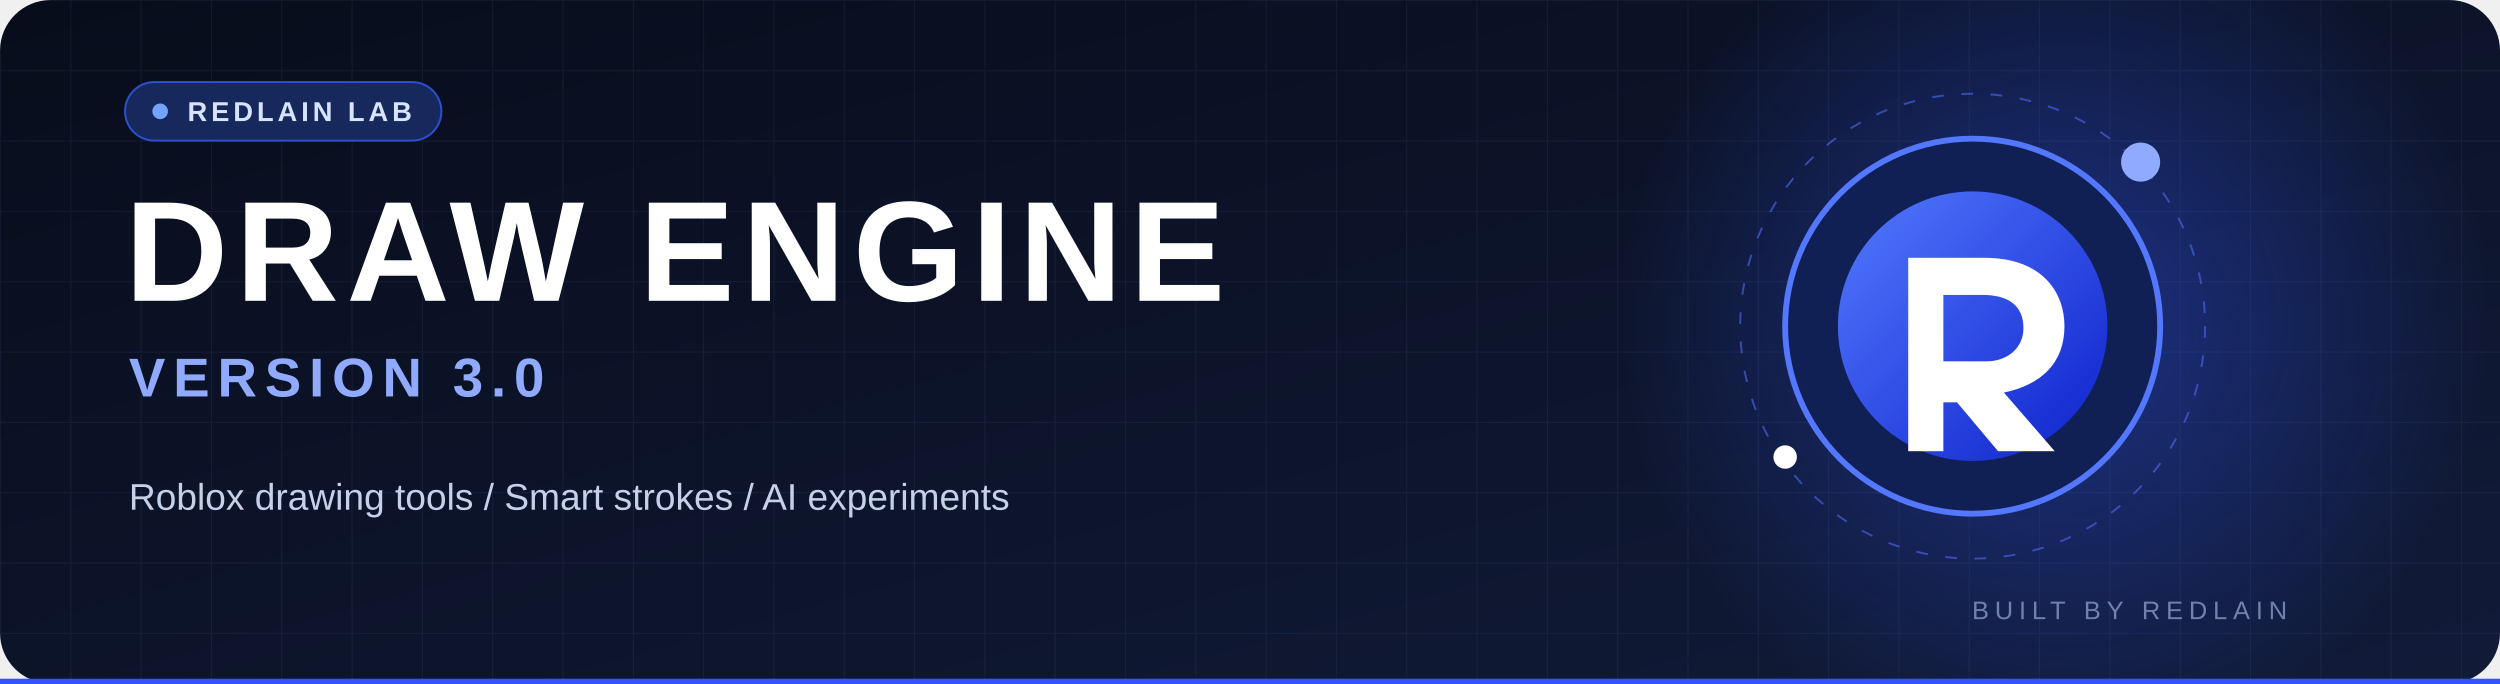
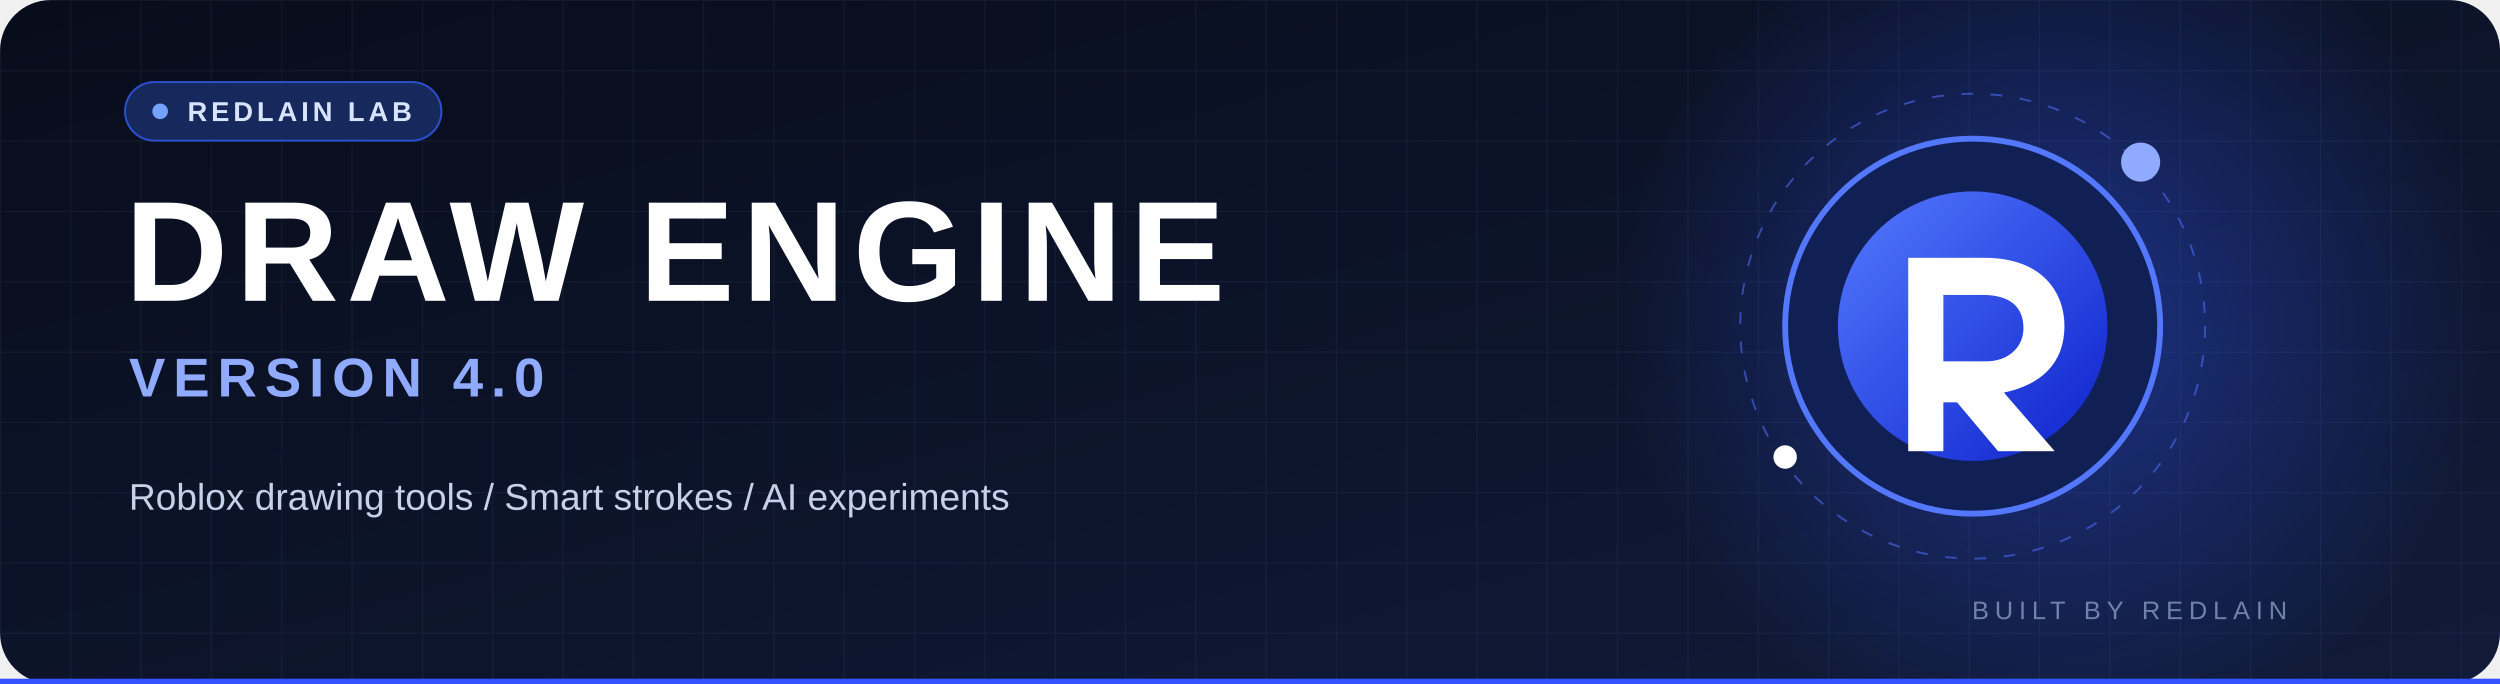
- <svg xmlns="http://www.w3.org/2000/svg" width="1280" height="350" viewBox="0 0 1280 350" role="img" aria-label="REDLAIN Draw Engine 3.0 — Roblox drawing toolkit">
+ <svg xmlns="http://www.w3.org/2000/svg" width="1280" height="350" viewBox="0 0 1280 350" role="img" aria-label="REDLAIN Draw Engine 4.0 — Roblox drawing toolkit">
  <defs>
    <linearGradient id="bg" x1="0" y1="0" x2="1" y2="1">
      <stop stop-color="#080D1B" />
      <stop offset="1" stop-color="#111B39" />
    </linearGradient>
    <linearGradient id="glow" x1="0" y1="0" x2="1" y2="1">
      <stop stop-color="#547AFF" />
      <stop offset="1" stop-color="#0D21CB" />
    </linearGradient>
    <radialGradient id="halo">
      <stop stop-color="#3157FF" stop-opacity=".42" />
      <stop offset="1" stop-color="#3157FF" stop-opacity="0" />
    </radialGradient>
    <pattern id="grid" width="36" height="36" patternUnits="userSpaceOnUse">
      <path d="M36 0H0V36" fill="none" stroke="#96ACFF" stroke-opacity=".07" />
    </pattern>
  </defs>
  <rect width="1280" height="350" rx="26" fill="url(#bg)" />
  <rect width="1280" height="350" rx="26" fill="url(#grid)" />
  <circle cx="1052" cy="164" r="224" fill="url(#halo)" />
  <path d="M0 349h1280" stroke="#3552FF" stroke-width="3" />
  <rect x="64" y="42" width="162" height="30" rx="15" fill="#17295C" stroke="#345CF5" stroke-opacity=".8" />
  <circle cx="82" cy="57" r="4" fill="#73A3FF" />
  <text x="96" y="62" fill="#D8E4FF" font-family="Arial, sans-serif" font-size="14" letter-spacing="2" font-weight="bold">REDLAIN LAB</text>
  <text x="64" y="154" fill="#FFFFFF" font-family="Arial, sans-serif" font-size="73" letter-spacing="4" font-weight="bold">DRAW ENGINE</text>
-   <text x="66" y="203" fill="#8FAAFF" font-family="Arial, sans-serif" font-size="28" letter-spacing="4" font-weight="bold">VERSION 3.0</text>
+   <text x="66" y="203" fill="#8FAAFF" font-family="Arial, sans-serif" font-size="28" letter-spacing="4" font-weight="bold">VERSION 4.0</text>
  <text x="66" y="261" fill="#C5D1E9" font-family="Arial, sans-serif" font-size="19">Roblox drawing tools  /  Smart strokes  /  AI experiments</text>
  <g transform="translate(1010 167)">
    <circle r="119" fill="none" stroke="#4864E8" stroke-width="1" stroke-dasharray="6 9" opacity=".65" />
    <circle r="96" fill="#101F54" stroke="#5378FF" stroke-width="3" />
    <circle r="69" fill="url(#glow)" />
    <path d="M-33 -35H6C36 -35 47 -17 47 0C47 19 35 30 16 34L42 64H13L-8 39H-15V64H-33ZM-15 -16V18H7C18 18 26 11 26 1C26 -10 19 -16 5 -16Z" fill="#FFFFFF" />
    <circle cx="86" cy="-84" r="10" fill="#8FAAFF" />
    <circle cx="-96" cy="67" r="6" fill="#FFFFFF" />
  </g>
  <text x="1171" y="317" fill="#6E82AC" font-family="Arial, sans-serif" font-size="13" letter-spacing="3" text-anchor="end">BUILT BY REDLAIN</text>
</svg>
